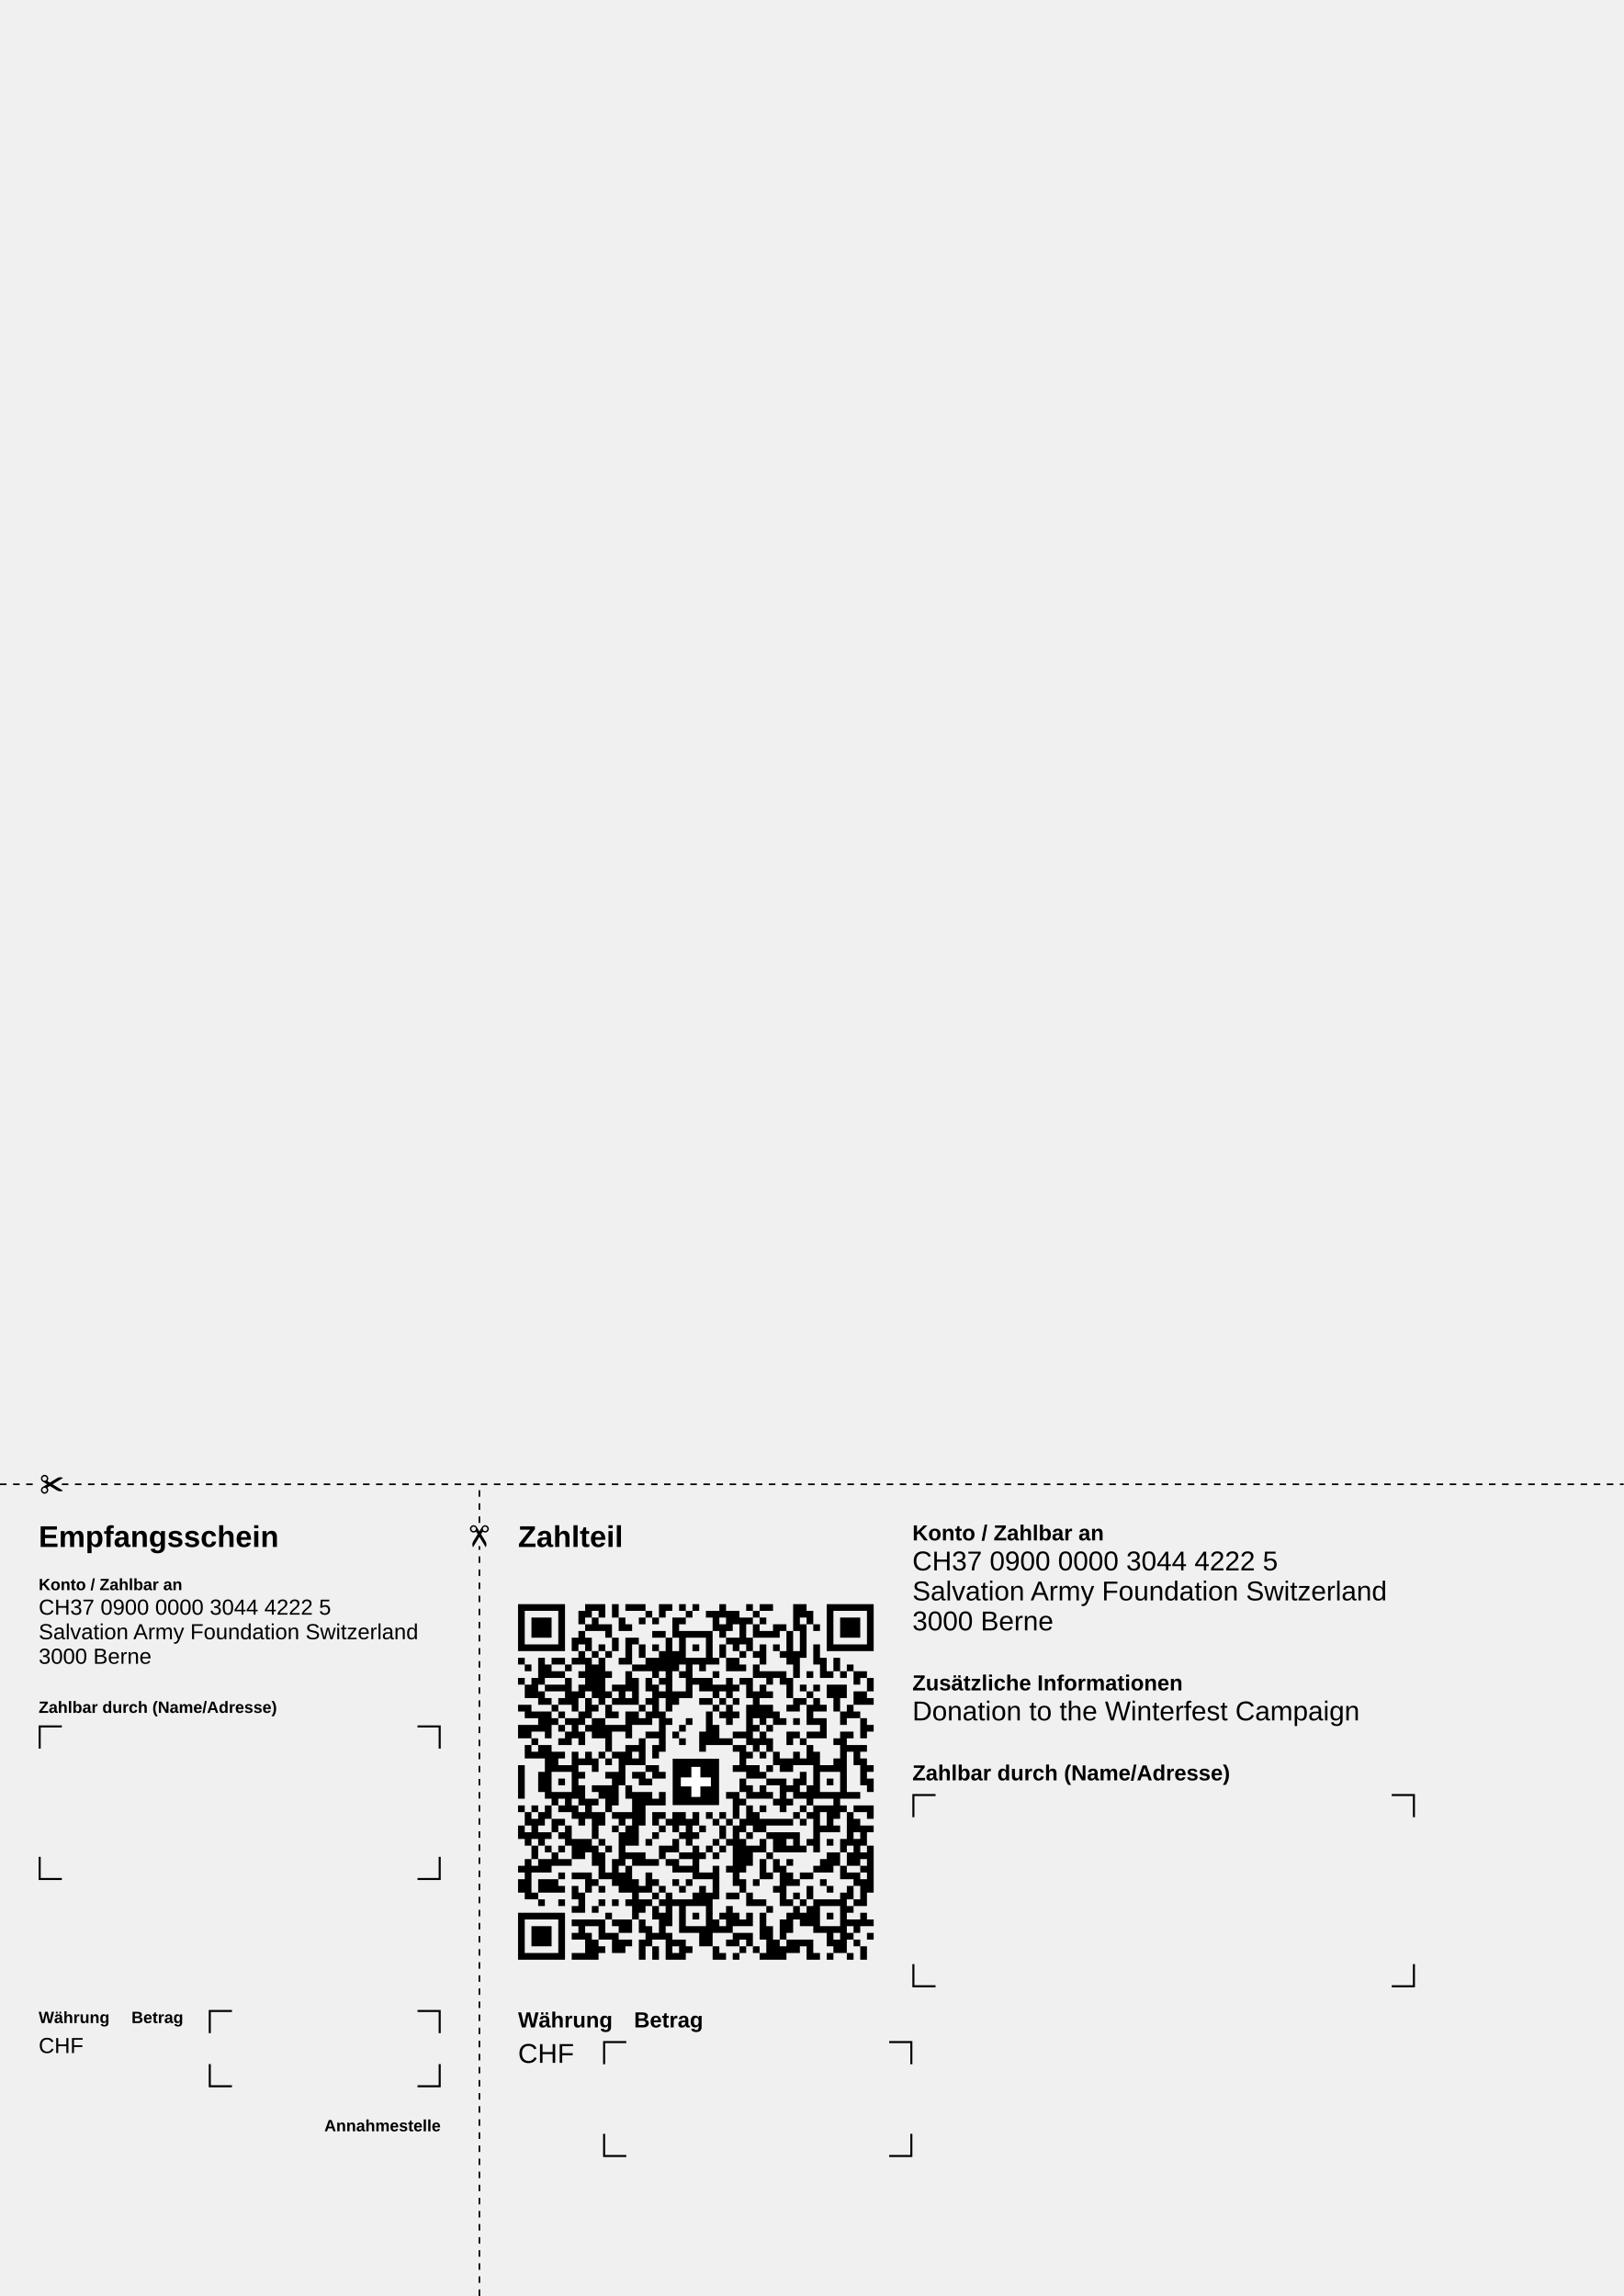
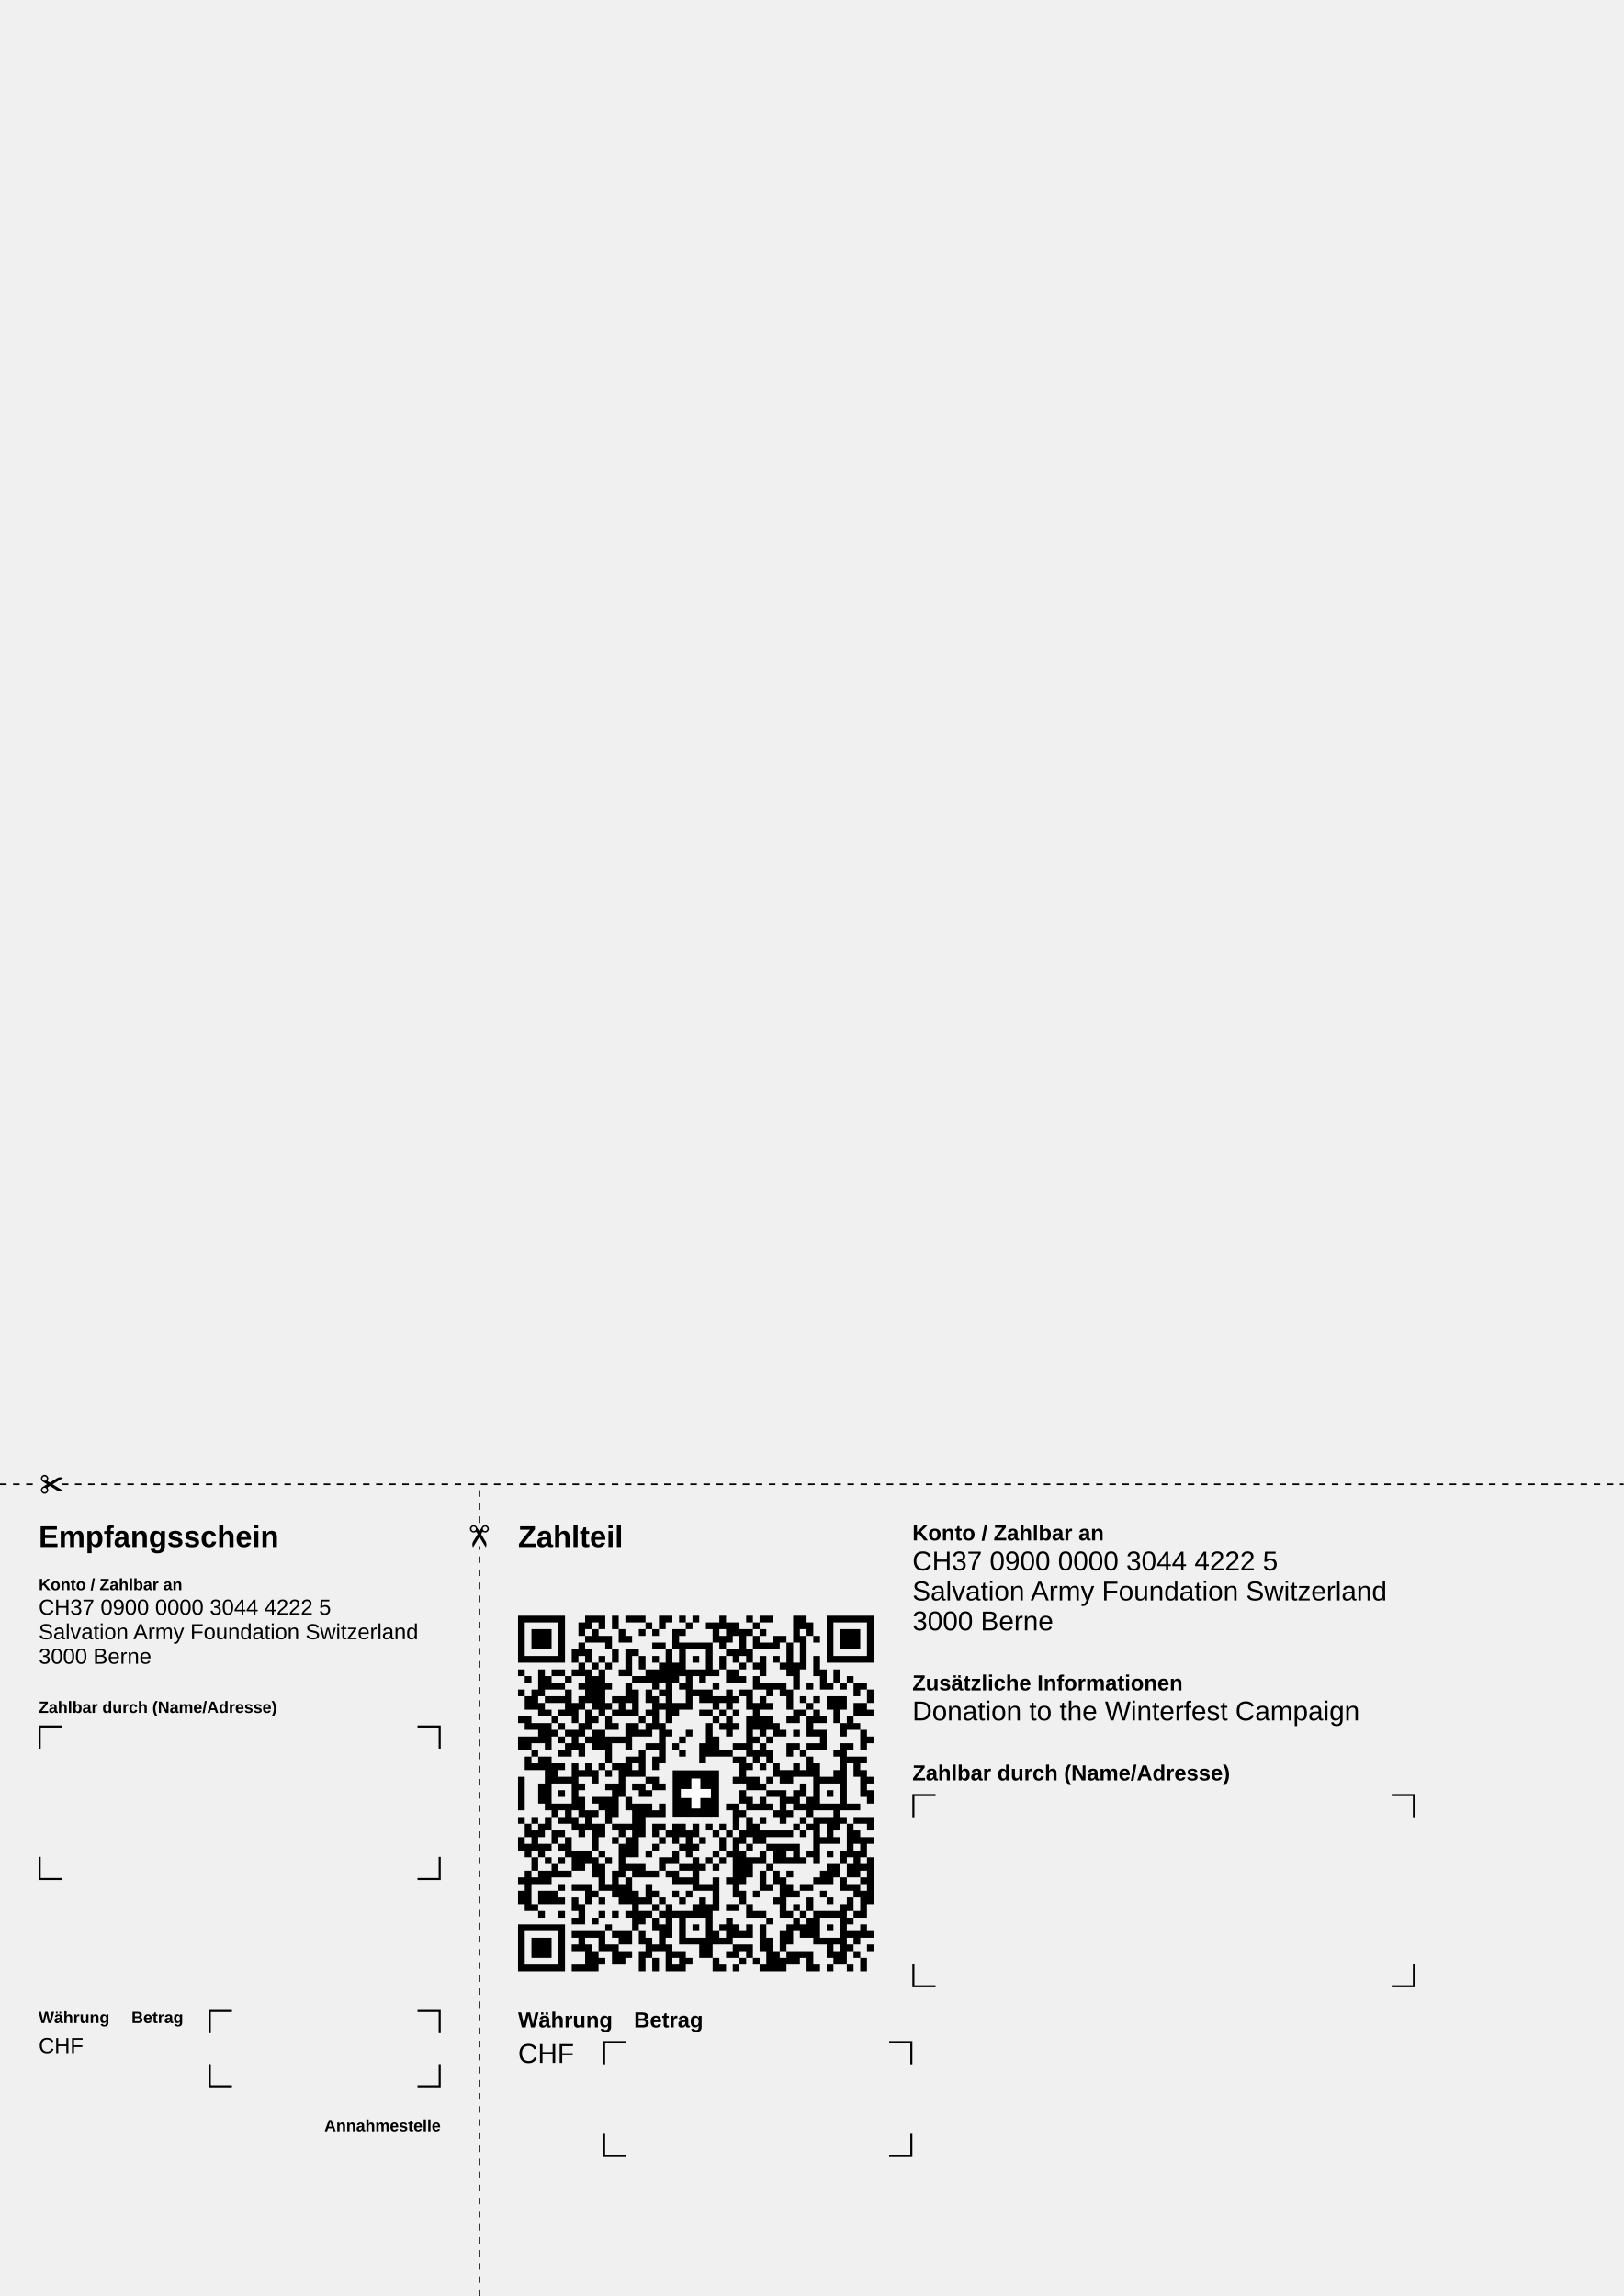
<svg xmlns="http://www.w3.org/2000/svg" width="210mm" height="297mm" version="1.1" viewBox="0 0 595.276 841.89">
  <g font-family="Liberation Sans, Arial, Helvetica" transform="translate(0 841.89)">
    <g transform="translate(189.921 -0)">
      <text x="0" y="-274.665" font-size="11" font-weight="bold">Zahlteil</text>
    </g>
-     <g transform="translate(189.921 -123.307) scale(2.46)">
+     <g transform="translate(189.921 -119.055) scale(2.46)">
      <path d="M0,-53h7v1h-7zm10,0h3v1h-3zm4,0h1v2h-1zm2,0h3v1h-3zm5,0h2v1h-2zm3,0h1v1h-1z m2,0h1v1h-1zm4,0h1v2h-1zm4,0h1v1h-1zm2,0h2v1h-2zm5,0h2v2h-2zm5,0h7v1h-7z m-46,1h1v6h-1zm6,0h1v6h-1zm3,0h2v1h-2zm3,0h1v1h-1zm7,0h1v1h-1zm2,0h1v1h-1z m4,0h1v1h-1zm3,0h2v1h-2zm3,0h2v2h-2zm4,0h1v1h-1zm8,0h1v2h-1zm3,-0h1v6h-1z m6,0h1v6h-1zm-50,1h3v3h-3zm7,0h1v1h-1zm2,0h1v2h-1zm4,0h1v2h-1zm3,0h1v1h-1z m2,0h1v1h-1zm3,0h1v3h-1zm1,0h1v1h-1zm5,0h1v2h-1zm4,-0h1v4h-1zm1,0h1v1h-1z m2,0h1v1h-1zm5,0h1v2h-1zm7,0h3v3h-3zm-38,1h1v1h-1zm2,0h2v1h-2zm4,0h1v1h-1z m14,0h2v1h-2zm5,0h1v2h-1zm3,0h2v1h-2zm4,0h1v5h-1zm2,0h1v1h-1zm-35,1h1v2h-1z m4,0h1v1h-1zm7,0h2v1h-2zm4,0h5v1h-5zm6,0h1v1h-1zm6,0h3v1h-3zm4,0h1v5h-1z m-32,1h1v2h-1zm2,0h1v2h-1zm4,0h1v2h-1zm2,0h1v4h-1zm1,-0h1v1h-1zm5,0h1v11h-1z m2,0h1v4h-1zm4,0h1v4h-1zm3,-0h2v1h-2zm3,0h1v2h-1zm-33,1h5v1h-5zm11,0h1v1h-1z m6,0h1v2h-1zm2,-0h1v1h-1zm6,0h1v1h-1zm4,0h1v2h-1zm2,-0h1v1h-1zm4,0h1v3h-1z m2,-0h1v1h-1zm6,0h1v3h-1zm3,-0h5v1h-5zm-38,1h1v2h-1zm2,0h1v1h-1zm2,0h1v1h-1z m8,0h1v3h-1zm2,0h1v3h-1zm10,0h1v1h-1zm2,0h1v1h-1zm4,0h1v1h-1zm2,0h1v4h-1z m-41,1h1v1h-1zm3,0h1v4h-1zm2,0h2v1h-2zm3,0h1v1h-1zm2,-0h1v5h-1zm2,0h1v7h-1z m3,0h1v1h-1zm4,0h2v2h-2zm6,-0h1v6h-1zm1,0h2v1h-2zm3,0h1v1h-1zm2,0h2v2h-2z m14,0h1v3h-1zm2,0h1v2h-1zm-46,1h1v1h-1zm3,0h1v2h-1zm3,0h1v1h-1zm4,-0h1v5h-1z m6,0h2v1h-2zm10,0h1v1h-1zm6,0h1v1h-1zm2,0h1v2h-1zm14,0h1v1h-1zm-44,1h2v1h-2z m4,0h1v1h-1zm4,0h1v1h-1zm3,-0h1v3h-1zm4,0h1v1h-1zm4,0h1v1h-1zm5,0h1v1h-1z m7,0h4v1h-4zm7,0h1v1h-1zm3,0h1v1h-1zm2,0h1v1h-1zm2,0h2v1h-2zm-50,1h1v1h-1z m2,-0h1v3h-1zm5,0h1v4h-1zm10,0h1v4h-1zm2,0h1v2h-1zm2,0h1v1h-1zm5,0h3v1h-3z m5,-0h1v3h-1zm2,0h2v1h-2zm4,0h1v1h-1zm2,0h2v1h-2zm11,0h1v1h-1zm2,-0h1v2h-1z m-51,1h1v2h-1zm3,0h3v1h-3zm5,0h1v2h-1zm5,0h2v1h-2zm6,0h1v5h-1zm7,0h4v1h-4z m5,0h1v1h-1zm2,0h1v2h-1zm2,0h1v2h-1zm4,0h1v2h-1zm2,0h1v1h-1zm2,0h1v1h-1z m2,0h3v2h-3zm-43,1h1v2h-1zm5,0h1v3h-1zm5,0h1v1h-1zm2,0h1v2h-1zm6,0h1v1h-1z m2,0h2v1h-2zm6,0h1v1h-1zm6,0h1v4h-1zm2,0h1v1h-1zm6,0h1v1h-1zm7,0h2v2h-2z m-46,1h1v1h-1zm2,0h1v1h-1zm4,0h1v3h-1zm4,0h1v1h-1zm2,0h1v1h-1zm3,0h1v1h-1z m4,0h1v1h-1zm4,0h2v1h-2zm3,0h1v1h-1zm2,0h1v1h-1zm9,0h2v1h-2zm3,0h1v2h-1z m3,0h1v2h-1zm5,0h1v1h-1zm-52,1h2v1h-2zm5,0h1v1h-1zm6,0h1v1h-1zm2,0h1v2h-1z m5,0h1v1h-1zm11,0h1v1h-1zm2,0h1v3h-1zm3,0h1v6h-1zm2,0h2v2h-2zm4,0h2v1h-2z m3,0h1v3h-1zm2,0h1v1h-1zm4,0h1v2h-1zm-48,1h4v1h-4zm5,0h1v1h-1zm3,0h1v2h-1z m5,0h1v1h-1zm2,0h2v2h-2zm3,0h1v2h-1zm2,0h1v6h-1zm7,0h1v5h-1zm2,0h1v1h-1z m2,0h1v1h-1zm6,0h1v2h-1zm10,0h1v2h-1zm2,0h1v1h-1zm-47,1h2v2h-2zm2,0h1v1h-1z m2,0h2v1h-2zm4,0h2v3h-2zm7,0h1v1h-1zm4,0h1v1h-1zm3,0h1v1h-1zm11,0h1v1h-1z m3,0h1v1h-1zm2,0h1v1h-1zm3,0h2v1h-2zm7,0h1v3h-1zm-51,1h2v2h-2zm2,0h1v1h-1z m4,0h1v1h-1zm2,0h1v2h-1zm2,0h1v1h-1zm3,0h4v1h-4zm11,0h1v1h-1zm5,0h1v3h-1z m6,0h1v1h-1zm2,0h1v1h-1zm8,0h1v2h-1zm7,0h1v1h-1zm-48,1h1v1h-1zm3,0h1v2h-1z m2,0h1v2h-1zm4,0h1v3h-1zm3,0h1v1h-1zm3,0h2v1h-2zm4,0h1v1h-1zm4,0h1v3h-1z m5,0h2v1h-2zm4,0h1v2h-1zm4,0h2v1h-2zm3,0h2v1h-2zm5,0h1v10h-1zm1,0h1v1h-1z m-47,1h1v1h-1zm4,0h1v1h-1zm12,0h1v4h-1zm6,0h1v1h-1zm6,0h2v1h-2zm5,0h1v2h-1z m2,0h1v2h-1zm3,0h1v1h-1zm2,0h1v1h-1zm5,0h1v1h-1zm-46,1h1v2h-1zm2,0h2v2h-2z m13,0h1v3h-1zm1,0h1v1h-1zm3,0h1v2h-1zm12,0h2v1h-2zm11,0h1v3h-1zm6,0h3v1h-3z m-47,1h1v1h-1zm3,0h1v3h-1zm1,0h1v1h-1zm2,0h1v7h-1zm2,0h1v2h-1zm2,0h1v1h-1z m2,0h2v1h-2zm19,0h1v3h-1zm1,0h1v1h-1zm2,0h1v1h-1zm2,0h1v2h-1zm3,0h1v2h-1z m3,0h1v7h-1zm6,0h1v2h-1zm-46,1h1v6h-1zm5,0h1v1h-1zm2,0h1v2h-1zm2,0h1v1h-1z m2,0h1v4h-1zm2,0h1v1h-1zm22,0h2v2h-2zm3,0h1v1h-1zm5,0h1v2h-1zm4,0h1v4h-1z m-51,1h1v5h-1zm6,0h2v1h-2zm13,0h2v1h-2zm13,0h1v1h-1zm2,0h2v2h-2zm3,0h1v1h-1z m8,0h2v1h-2zm7,0h1v1h-1zm-49,1h1v3h-1zm6,0h1v1h-1zm4,0h2v1h-2zm4,0h2v1h-2z m3,0h2v1h-2zm16,0h1v1h-1zm6,0h1v2h-1zm-36,1h1v1h-1zm8,-0h1v4h-1zm4,0h2v1h-2z m15,0h1v2h-1zm4,0h3v1h-3zm4,0h1v3h-1zm5,0h1v1h-1zm6,0h1v2h-1zm-43,1h1v3h-1z m2,0h3v1h-3zm5,0h1v2h-1zm18,0h1v2h-1zm2,0h1v2h-1zm3,0h1v4h-1zm1,0h1v1h-1z m3,-0h1v3h-1zm-38,1h3v1h-3zm7,0h2v1h-2zm5,-0h2v5h-2zm2,0h1v2h-1zm2,0h1v2h-1z m10,0h2v1h-2zm4,0h1v1h-1zm2,0h1v1h-1zm5,0h1v1h-1zm3,0h3v1h-3zm4,0h2v1h-2z m-44,1h1v1h-1zm2,0h1v2h-1zm3,0h1v3h-1zm1,-0h1v1h-1zm2,0h1v2h-1zm7,-0h1v1h-1z m12,0h1v3h-1zm1,-0h1v1h-1zm5,0h1v1h-1zm2,0h1v1h-1zm7,0h1v3h-1zm-47,1h1v1h-1z m2,0h1v1h-1zm2,0h1v2h-1zm2,0h1v1h-1zm2,0h1v2h-1zm26,-0h1v3h-1zm2,0h1v1h-1z m6,0h1v1h-1zm2,0h1v7h-1zm1,0h2v1h-2zm3,0h1v1h-1zm2,0h3v1h-3zm-49,1h1v2h-1z m2,0h1v2h-1zm6,0h1v2h-1zm2,0h2v2h-2zm3,0h3v1h-3zm6,0h2v1h-2zm3,-0h2v2h-2z m3,0h1v2h-1zm2,0h1v1h-1zm2,0h1v1h-1zm5,-0h1v3h-1zm6,0h1v1h-1zm2,0h1v1h-1z m3,-0h1v3h-1zm3,0h1v5h-1zm3,0h1v1h-1zm-50,1h1v3h-1zm3,0h2v1h-2zm10,0h1v1h-1z m5,0h1v1h-1zm2,0h1v1h-1zm3,0h1v4h-1zm4,0h1v1h-1zm2,0h1v1h-1zm2,0h1v2h-1z m3,0h5v1h-5zm6,0h1v1h-1zm8,0h1v2h-1zm-50,1h1v2h-1zm5,0h1v1h-1zm2,0h1v3h-1z m4,0h1v2h-1zm3,0h1v1h-1zm2,0h2v3h-2zm5,0h1v1h-1zm2,0h1v1h-1zm4,0h1v1h-1z m3,0h1v2h-1zm2,0h1v9h-1zm4,0h1v1h-1zm9,0h1v1h-1zm2,0h1v1h-1zm4,0h1v3h-1z m1,0h1v1h-1zm-51,1h1v2h-1zm2,0h2v1h-2zm3,0h1v1h-1zm9,0h1v5h-1zm5,0h1v1h-1z m4,0h1v1h-1zm2,0h1v1h-1zm8,0h1v1h-1zm3,0h5v1h-5zm-34,1h1v1h-1zm5,0h3v2h-3z m4,0h1v1h-1zm7,0h1v1h-1zm4,0h1v2h-1zm6,0h1v1h-1zm2,0h1v1h-1zm2,0h1v5h-1z m3,0h1v2h-1zm2,0h2v2h-2zm3,0h1v2h-1zm2,0h1v1h-1zm3,0h1v1h-1zm2,0h1v2h-1z m2,0h1v4h-1zm-48,1h1v2h-1zm2,0h1v1h-1zm2,0h1v1h-1zm5,0h1v3h-1zm2,0h1v1h-1z m8,0h2v1h-2zm5,0h1v5h-1zm2,0h1v1h-1zm2,0h1v1h-1zm4,0h1v3h-1zm1,0h1v1h-1z m5,0h1v1h-1zm2,0h1v1h-1zm10,0h1v7h-1zm-47,1h1v2h-1zm3,0h2v1h-2zm4,0h1v4h-1z m4,0h3v1h-3zm5,0h1v1h-1zm3,0h2v1h-2zm3,0h1v1h-1zm2,0h1v1h-1zm8,0h1v1h-1z m9,0h2v2h-2zm3,0h1v2h-1zm2,0h1v1h-1zm-50,1h1v6h-1zm2,0h2v2h-2zm3,0h2v1h-2z m8,0h1v4h-1zm3,0h4v1h-4zm5,0h2v1h-2zm14,0h1v3h-1zm2,0h1v2h-1zm2,0h1v1h-1z m5,0h1v2h-1zm-45,1h1v1h-1zm2,0h1v1h-1zm14,0h1v4h-1zm7,0h3v1h-3zm6,0h1v5h-1z m2,0h1v1h-1zm8,0h1v6h-1zm5,0h1v1h-1zm2,0h1v1h-1zm2,0h1v2h-1zm3,0h1v1h-1z m-45,1h1v1h-1zm2,0h3v1h-3zm5,0h1v1h-1zm2,0h1v3h-1zm4,0h1v3h-1zm8,0h2v1h-2z m10,0h1v1h-1zm3,0h1v2h-1zm2,0h2v1h-2zm7,0h2v1h-2zm-49,1h1v2h-1zm3,0h3v2h-3z m7,0h2v1h-2zm7,0h1v6h-1zm3,0h1v1h-1zm3,0h1v1h-1zm2,0h1v1h-1zm8,-0h1v2h-1z m2,0h1v1h-1zm6,0h1v1h-1zm4,0h1v1h-1zm5,0h2v1h-2zm-44,1h1v1h-1zm2,0h1v2h-1z m2,0h1v1h-1zm2,0h1v1h-1zm6,0h1v1h-1zm3,0h1v1h-1zm3,0h1v1h-1zm3,0h1v3h-1z m11,-0h1v1h-1zm5,0h1v2h-1zm3,0h1v1h-1zm3,0h1v2h-1zm2,0h1v3h-1zm-49,1h1v1h-1z m7,0h1v3h-1zm11,-0h1v1h-1zm2,0h1v5h-1zm4,0h1v2h-1zm2,0h1v8h-1zm3,0h2v1h-2z m3,0h1v2h-1zm7,0h1v1h-1zm7,0h1v9h-1zm-45,1h1v1h-1zm3,0h1v1h-1zm6,0h1v1h-1z m2,0h1v1h-1zm2,0h1v1h-1zm2,0h2v1h-2zm3,0h1v1h-1zm2,0h3v1h-3zm12,0h2v1h-2z m5,0h1v1h-1zm2,0h1v1h-1zm2,0h1v5h-1zm1,0h3v1h-3zm5,0h1v1h-1zm-42,1h1v1h-1z m3,0h1v1h-1zm7,0h1v1h-1zm2,0h1v2h-1zm4,0h1v4h-1zm7,0h1v4h-1zm6,0h1v1h-1z m4,0h1v2h-1zm2,0h1v3h-1zm6,0h1v1h-1zm-49,1h7v1h-7zm13,0h1v1h-1zm8,0h1v4h-1z m5,0h1v1h-1zm4,0h1v1h-1zm2,0h1v2h-1zm2,0h1v2h-1zm2,0h1v4h-1zm4,0h1v3h-1z m2,0h1v2h-1zm4,0h1v1h-1zm5,0h1v2h-1zm-51,1h1v6h-1zm6,0h1v6h-1zm2,-0h5v1h-5z m6,0h3v1h-3zm4,0h1v2h-1zm11,0h1v2h-1zm4,-0h1v1h-1zm6,0h1v3h-1zm10,-0h2v1h-2z m3,0h1v1h-1zm-50,1h3v3h-3zm7,0h1v2h-1zm3,0h1v2h-1zm3,-0h2v1h-2zm4,0h1v3h-1z m6,-0h3v1h-3zm5,0h1v1h-1zm7,0h1v5h-1zm8,0h3v1h-3zm5,0h1v1h-1zm-42,1h1v1h-1z m2,0h1v4h-1zm3,0h2v1h-2zm7,0h1v1h-1zm2,0h1v4h-1zm5,0h1v2h-1zm5,0h3v1h-3z m14,0h1v2h-1zm3,0h1v1h-1zm3,0h1v1h-1zm-41,1h1v3h-1zm3,0h2v2h-2zm2,0h1v1h-1z m2,0h1v3h-1zm5,0h2v1h-2zm8,0h2v1h-2zm3,0h1v1h-1zm4,0h1v3h-1zm2,0h4v1h-4z m7,0h1v2h-1zm3,0h1v1h-1zm-38,1h1v1h-1zm8,0h1v2h-1zm4,0h2v1h-2zm5,0h1v2h-1z m4,0h1v1h-1zm2,0h1v1h-1zm4,0h3v1h-3zm4,0h1v2h-1zm8,0h1v2h-1zm-50,1h5v1h-5z m7,0h2v1h-2zm15,0h2v1h-2zm7,0h1v1h-1zm2,0h1v1h-1zm4,0h1v1h-1zm3,0h1v1h-1z m5,0h1v1h-1zm2,0h1v1h-1zm3,0h1v1h-1z" fill="#000000" />
    </g>
-     <g transform="translate(189.921 -123.307)">
+     <g transform="translate(189.921 -119.055)">
      <path d="M56.693,-73.701h17.008v17.008h-17.008z" fill="#000000" />
      <path d="M63.543,-70.709h3.307v11.024h-3.307zm-3.858,3.858h11.024v3.307h-11.024z" fill="#ffffff" />
    </g>
    <g transform="translate(189.921 -0)">
      <text x="0" y="-98.482" font-size="8" font-weight="bold">Währung</text>
      <text x="0" y="-85.482" font-size="10">CHF</text>
      <text x="42.52" y="-98.482" font-size="8" font-weight="bold">Betrag</text>
      <path d="M31.556,-59.466l0,8.129l8.129,0m96.378,0l8.129,0l0,-8.129m0,-25.512l0,-8.129l-8.129,0m-96.378,0l-8.129,0l0,8.129" stroke="#000000" stroke-width="0.75" fill="none" />
    </g>
    <g transform="translate(334.488 -0)">
      <text x="0" y="-277.065" font-size="8" font-weight="bold">Konto / Zahlbar an</text>
      <text x="0" y="-266.065" font-size="10">CH37 0900 0000 3044 4222 5</text>
      <text x="0" y="-255.065" font-size="10">Salvation Army Foundation Switzerland</text>
      <text x="0" y="-244.065" font-size="10">3000 Berne</text>
      <text x="0" y="-222.065" font-size="8" font-weight="bold">Zusätzliche Informationen</text>
      <text x="0" y="-211.065" font-size="10">Donation to the Winterfest Campaign</text>
      <text x="0" y="-189.065" font-size="8" font-weight="bold">Zahlbar durch (Name/Adresse)</text>
      <path d="M0.375,-121.702l0,8.129l8.129,0m167.244,0l8.129,0l0,-8.129m0,-53.858l0,-8.129l-8.129,0m-167.244,0l-8.129,0l0,8.129" stroke="#000000" stroke-width="0.75" fill="none" />
    </g>
    <g transform="translate(14.173 -0)">
      <text x="0" y="-274.665" font-size="11" font-weight="bold">Empfangsschein</text>
      <text x="0" y="-258.822" font-size="6" font-weight="bold">Konto / Zahlbar an</text>
      <text x="0" y="-249.822" font-size="8">CH37 0900 0000 3044 4222 5</text>
      <text x="0" y="-240.822" font-size="8">Salvation Army Foundation Switzerland</text>
      <text x="0" y="-231.822" font-size="8">3000 Berne</text>
      <text x="0" y="-213.822" font-size="6" font-weight="bold">Zahlbar durch (Name/Adresse)</text>
      <path d="M0.375,-161.033l0,8.129l8.129,0m130.394,0l8.129,0l0,-8.129m0,-39.685l0,-8.129l-8.129,0m-130.394,0l-8.129,0l0,8.129" stroke="#000000" stroke-width="0.75" fill="none" />
      <text x="0" y="-100.082" font-size="6" font-weight="bold">Währung</text>
      <text x="0" y="-89.082" font-size="8">CHF</text>
      <text x="34.016" y="-100.082" font-size="6" font-weight="bold">Betrag</text>
      <path d="M62.737,-85.039l0,8.129l8.129,0m68.031,0l8.129,0l0,-8.129m0,-11.339l0,-8.129l-8.129,0m-68.031,0l-8.129,0l0,8.129" stroke="#000000" stroke-width="0.75" fill="none" />
      <text x="104.724" y="-60.397" font-size="6" font-weight="bold">Annahmestelle</text>
    </g>
    <path d="M175.748,-0l0,-274.961m0,-8.504l0,-14.173m-175.748,0l14.173,0m8.504,0l572.598,0" stroke="#000000" stroke-width="0.6" stroke-dasharray="2.4" fill="none" />
    <g transform="translate(172.687 -274.535) scale(0.006)">
      <path d="M131.754,-359.388c-33.041,54.539,-52.384,110.154,-52.384,192.144c0,62.702,15.27,120.654,41.122,167.596l567.598,-926.232c10.25,-16.724,34.279,-23.091,63.969,-5.805c33.06,19.242,71.495,30.268,112.507,30.268 c123.676,0,223.937,-100.261,223.937,-223.937c0,-123.676,-100.261,-223.937,-223.937,-223.937c-76.348,0,-143.773,38.208,-184.195,96.548l-548.617,893.353zm728.561,-904.861c75.929,0,137.48,61.551,137.48,137.48 c0,75.929,-61.551,137.48,-137.48,137.48c-75.929,0,-137.48,-61.551,-137.48,-137.48c0,-75.929,61.551,-137.48,137.48,-137.48z" fill="#000000" />
    </g>
    <g transform="translate(178.809 -274.535) scale(-0.006 0.006)">
      <path d="M131.754,-359.388c-33.041,54.539,-52.384,110.154,-52.384,192.144c0,62.702,15.27,120.654,41.122,167.596l567.598,-926.232c10.25,-16.724,34.279,-23.091,63.969,-5.805c33.06,19.242,71.495,30.268,112.507,30.268 c123.676,0,223.937,-100.261,223.937,-223.937c0,-123.676,-100.261,-223.937,-223.937,-223.937c-76.348,0,-143.773,38.208,-184.195,96.548l-548.617,893.353zm728.561,-904.861c75.929,0,137.48,61.551,137.48,137.48 c0,75.929,-61.551,137.48,-137.48,137.48c-75.929,0,-137.48,-61.551,-137.48,-137.48c0,-75.929,61.551,-137.48,137.48,-137.48z" fill="#000000" />
    </g>
    <g transform="translate(23.102 -294.576) rotate(-90) scale(0.006)">
      <path d="M131.754,-359.388c-33.041,54.539,-52.384,110.154,-52.384,192.144c0,62.702,15.27,120.654,41.122,167.596l567.598,-926.232c10.25,-16.724,34.279,-23.091,63.969,-5.805c33.06,19.242,71.495,30.268,112.507,30.268 c123.676,0,223.937,-100.261,223.937,-223.937c0,-123.676,-100.261,-223.937,-223.937,-223.937c-76.348,0,-143.773,38.208,-184.195,96.548l-548.617,893.353zm728.561,-904.861c75.929,0,137.48,61.551,137.48,137.48 c0,75.929,-61.551,137.48,-137.48,137.48c-75.929,0,-137.48,-61.551,-137.48,-137.48c0,-75.929,61.551,-137.48,137.48,-137.48z" fill="#000000" />
    </g>
    <g transform="translate(23.102 -300.699) rotate(-90) scale(-0.006 0.006)">
      <path d="M131.754,-359.388c-33.041,54.539,-52.384,110.154,-52.384,192.144c0,62.702,15.27,120.654,41.122,167.596l567.598,-926.232c10.25,-16.724,34.279,-23.091,63.969,-5.805c33.06,19.242,71.495,30.268,112.507,30.268 c123.676,0,223.937,-100.261,223.937,-223.937c0,-123.676,-100.261,-223.937,-223.937,-223.937c-76.348,0,-143.773,38.208,-184.195,96.548l-548.617,893.353zm728.561,-904.861c75.929,0,137.48,61.551,137.48,137.48 c0,75.929,-61.551,137.48,-137.48,137.48c-75.929,0,-137.48,-61.551,-137.48,-137.48c0,-75.929,61.551,-137.48,137.48,-137.48z" fill="#000000" />
    </g>
  </g>
</svg>
